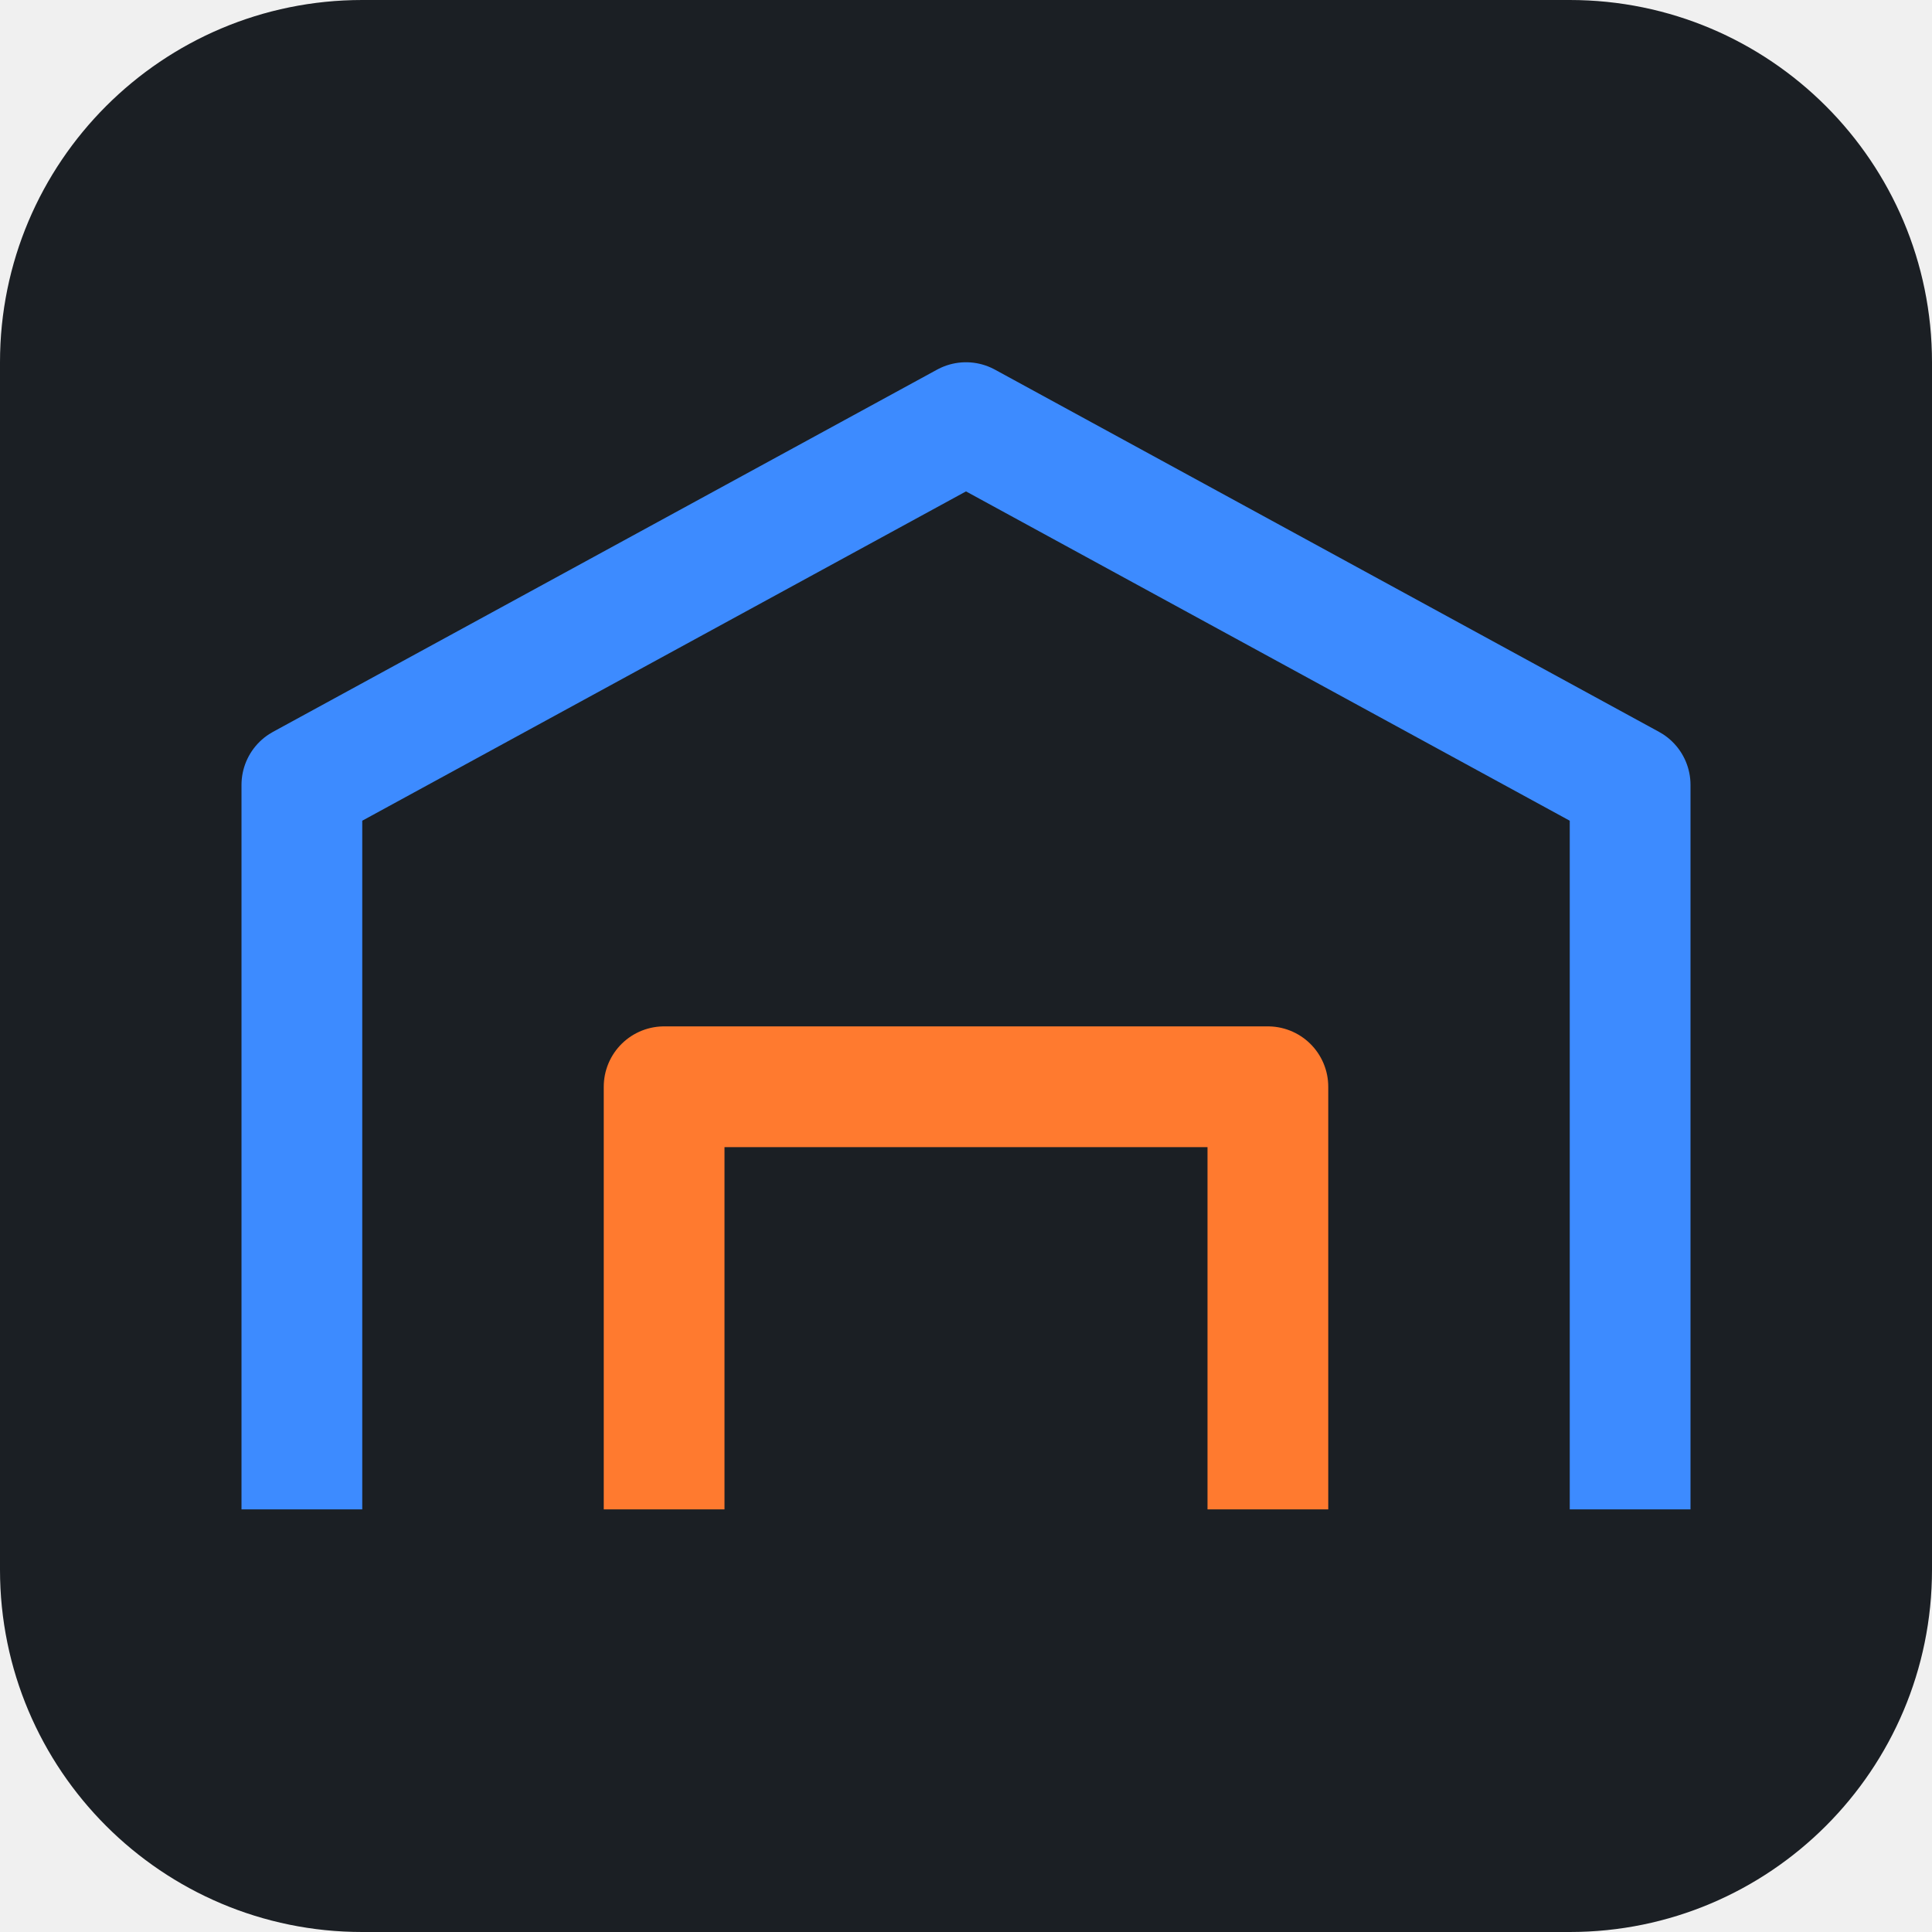
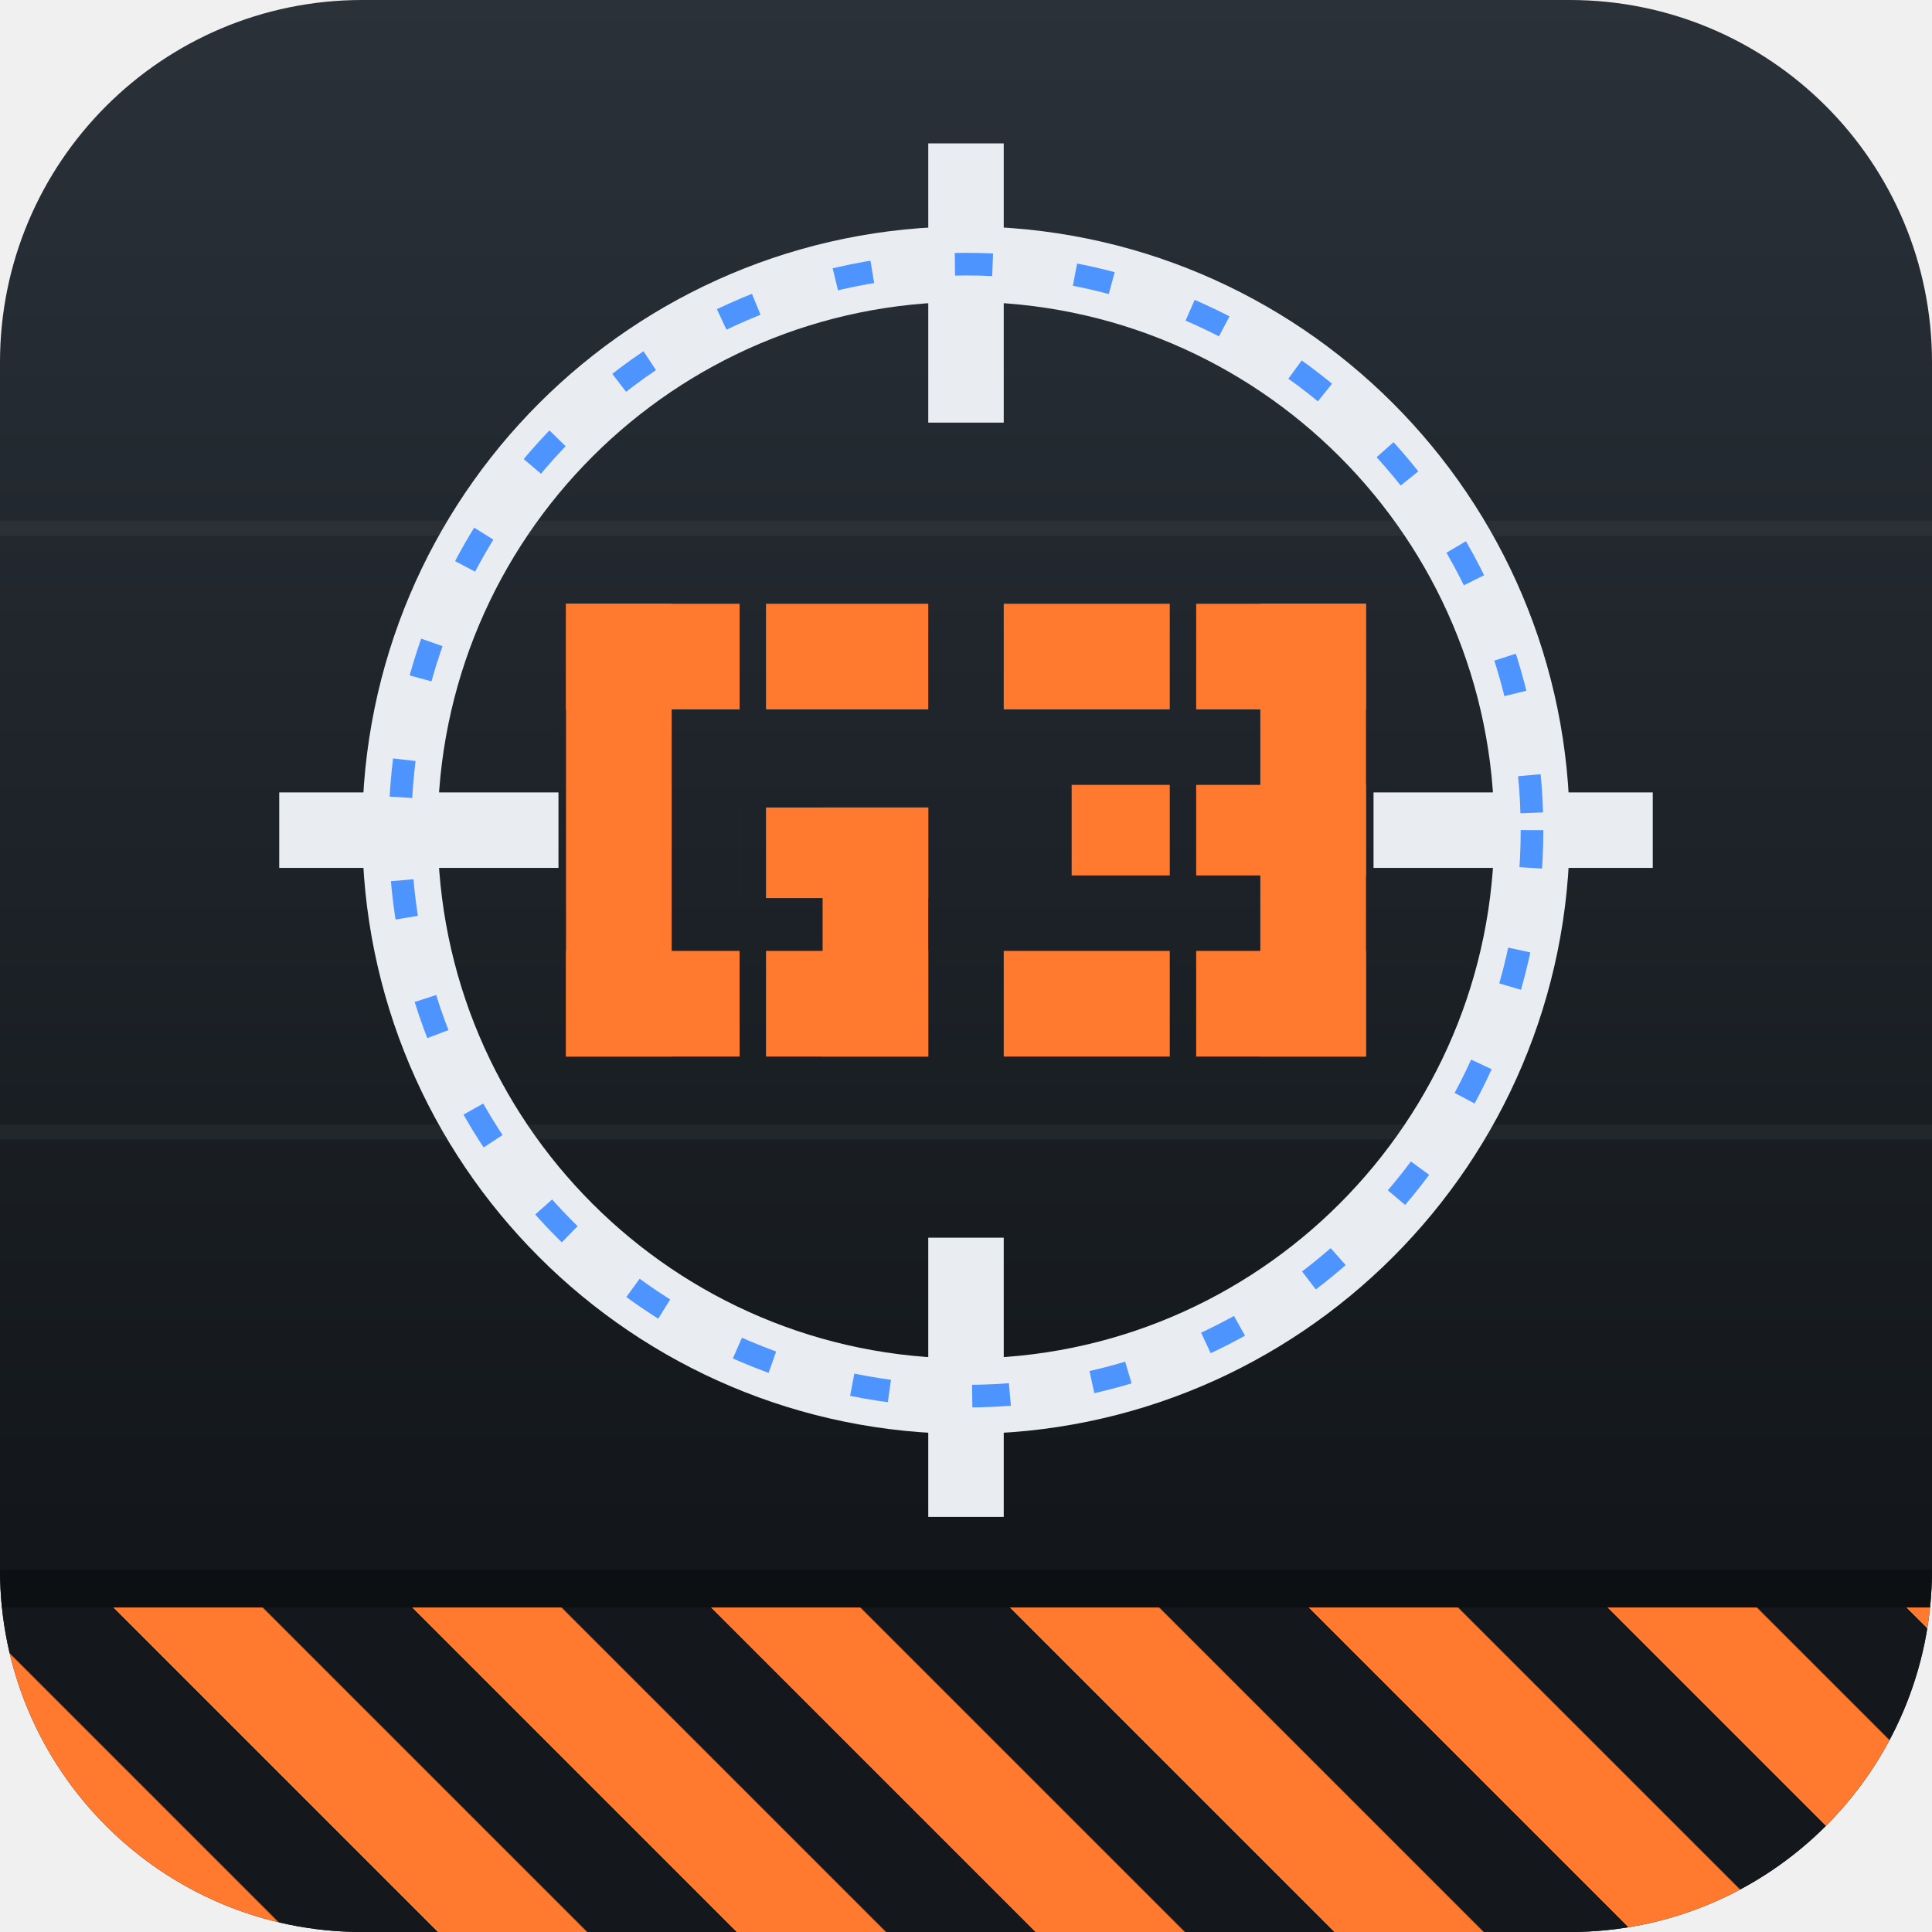
- <svg xmlns="http://www.w3.org/2000/svg" viewBox="0 0 64 64">
-   <rect width="64" height="64" rx="12" fill="#1b1f24" />
-   <path d="M10 50V26L32 14l22 12v24" fill="none" stroke="#3d8bff" stroke-width="4" stroke-linejoin="round" />
-   <path d="M22 50V36h20v14" fill="none" stroke="#ff7a2f" stroke-width="4" stroke-linejoin="round" />
+ <svg xmlns="http://www.w3.org/2000/svg" viewBox="0 0 512 512">
+   <defs>
+     <linearGradient id="bg" x1="0" y1="0" x2="0" y2="1">
+       <stop offset="0" stop-color="#2a3139" />
+       <stop offset="1" stop-color="#0d1013" />
+     </linearGradient>
+     <clipPath id="tile">
+       <rect width="512" height="512" rx="96" />
+     </clipPath>
+     <pattern id="hazard" width="56" height="56" patternUnits="userSpaceOnUse" patternTransform="rotate(-45)">
+       <rect width="56" height="56" fill="#14181d" />
+       <rect width="28" height="56" fill="#ff7a2f" />
+     </pattern>
+     <mask id="stencil">
+       <rect width="512" height="512" fill="#fff" />
+       <rect x="196" y="0" width="7" height="512" fill="#000" />
+       <rect x="310" y="0" width="7" height="512" fill="#000" />
+     </mask>
+   </defs>
+   <g clip-path="url(#tile)">
+     <rect width="512" height="512" fill="url(#bg)" />
+     <rect y="424" width="512" height="88" fill="url(#hazard)" />
+     <rect y="416" width="512" height="10" fill="#0d1013" />
+     <path d="M0 140H512M0 300H512" stroke="#ffffff" stroke-opacity=".04" stroke-width="4" />
+   </g>
+   <circle cx="256" cy="220" r="150" fill="none" stroke="#e9edf1" stroke-width="20" />
+   <g fill="#e9edf1">
+     <rect x="246" y="38" width="20" height="74" />
+     <rect x="246" y="328" width="20" height="74" />
+     <rect x="74" y="210" width="74" height="20" />
+     <rect x="364" y="210" width="74" height="20" />
+   </g>
+   <circle cx="256" cy="220" r="150" fill="none" stroke="#3d8bff" stroke-width="6" stroke-dasharray="10 22" opacity=".9" />
+   <g mask="url(#stencil)">
+     <g fill="#ff7a2f">
+       <rect x="150" y="160" width="96" height="28" />
+       <rect x="150" y="160" width="28" height="120" />
+       <rect x="150" y="252" width="96" height="28" />
+       <rect x="218" y="214" width="28" height="66" />
+       <rect x="196" y="214" width="50" height="24" />
+       <rect x="266" y="160" width="96" height="28" />
+       <rect x="284" y="208" width="78" height="24" />
+       <rect x="266" y="252" width="96" height="28" />
+       <rect x="334" y="160" width="28" height="120" />
+     </g>
+   </g>
</svg>
